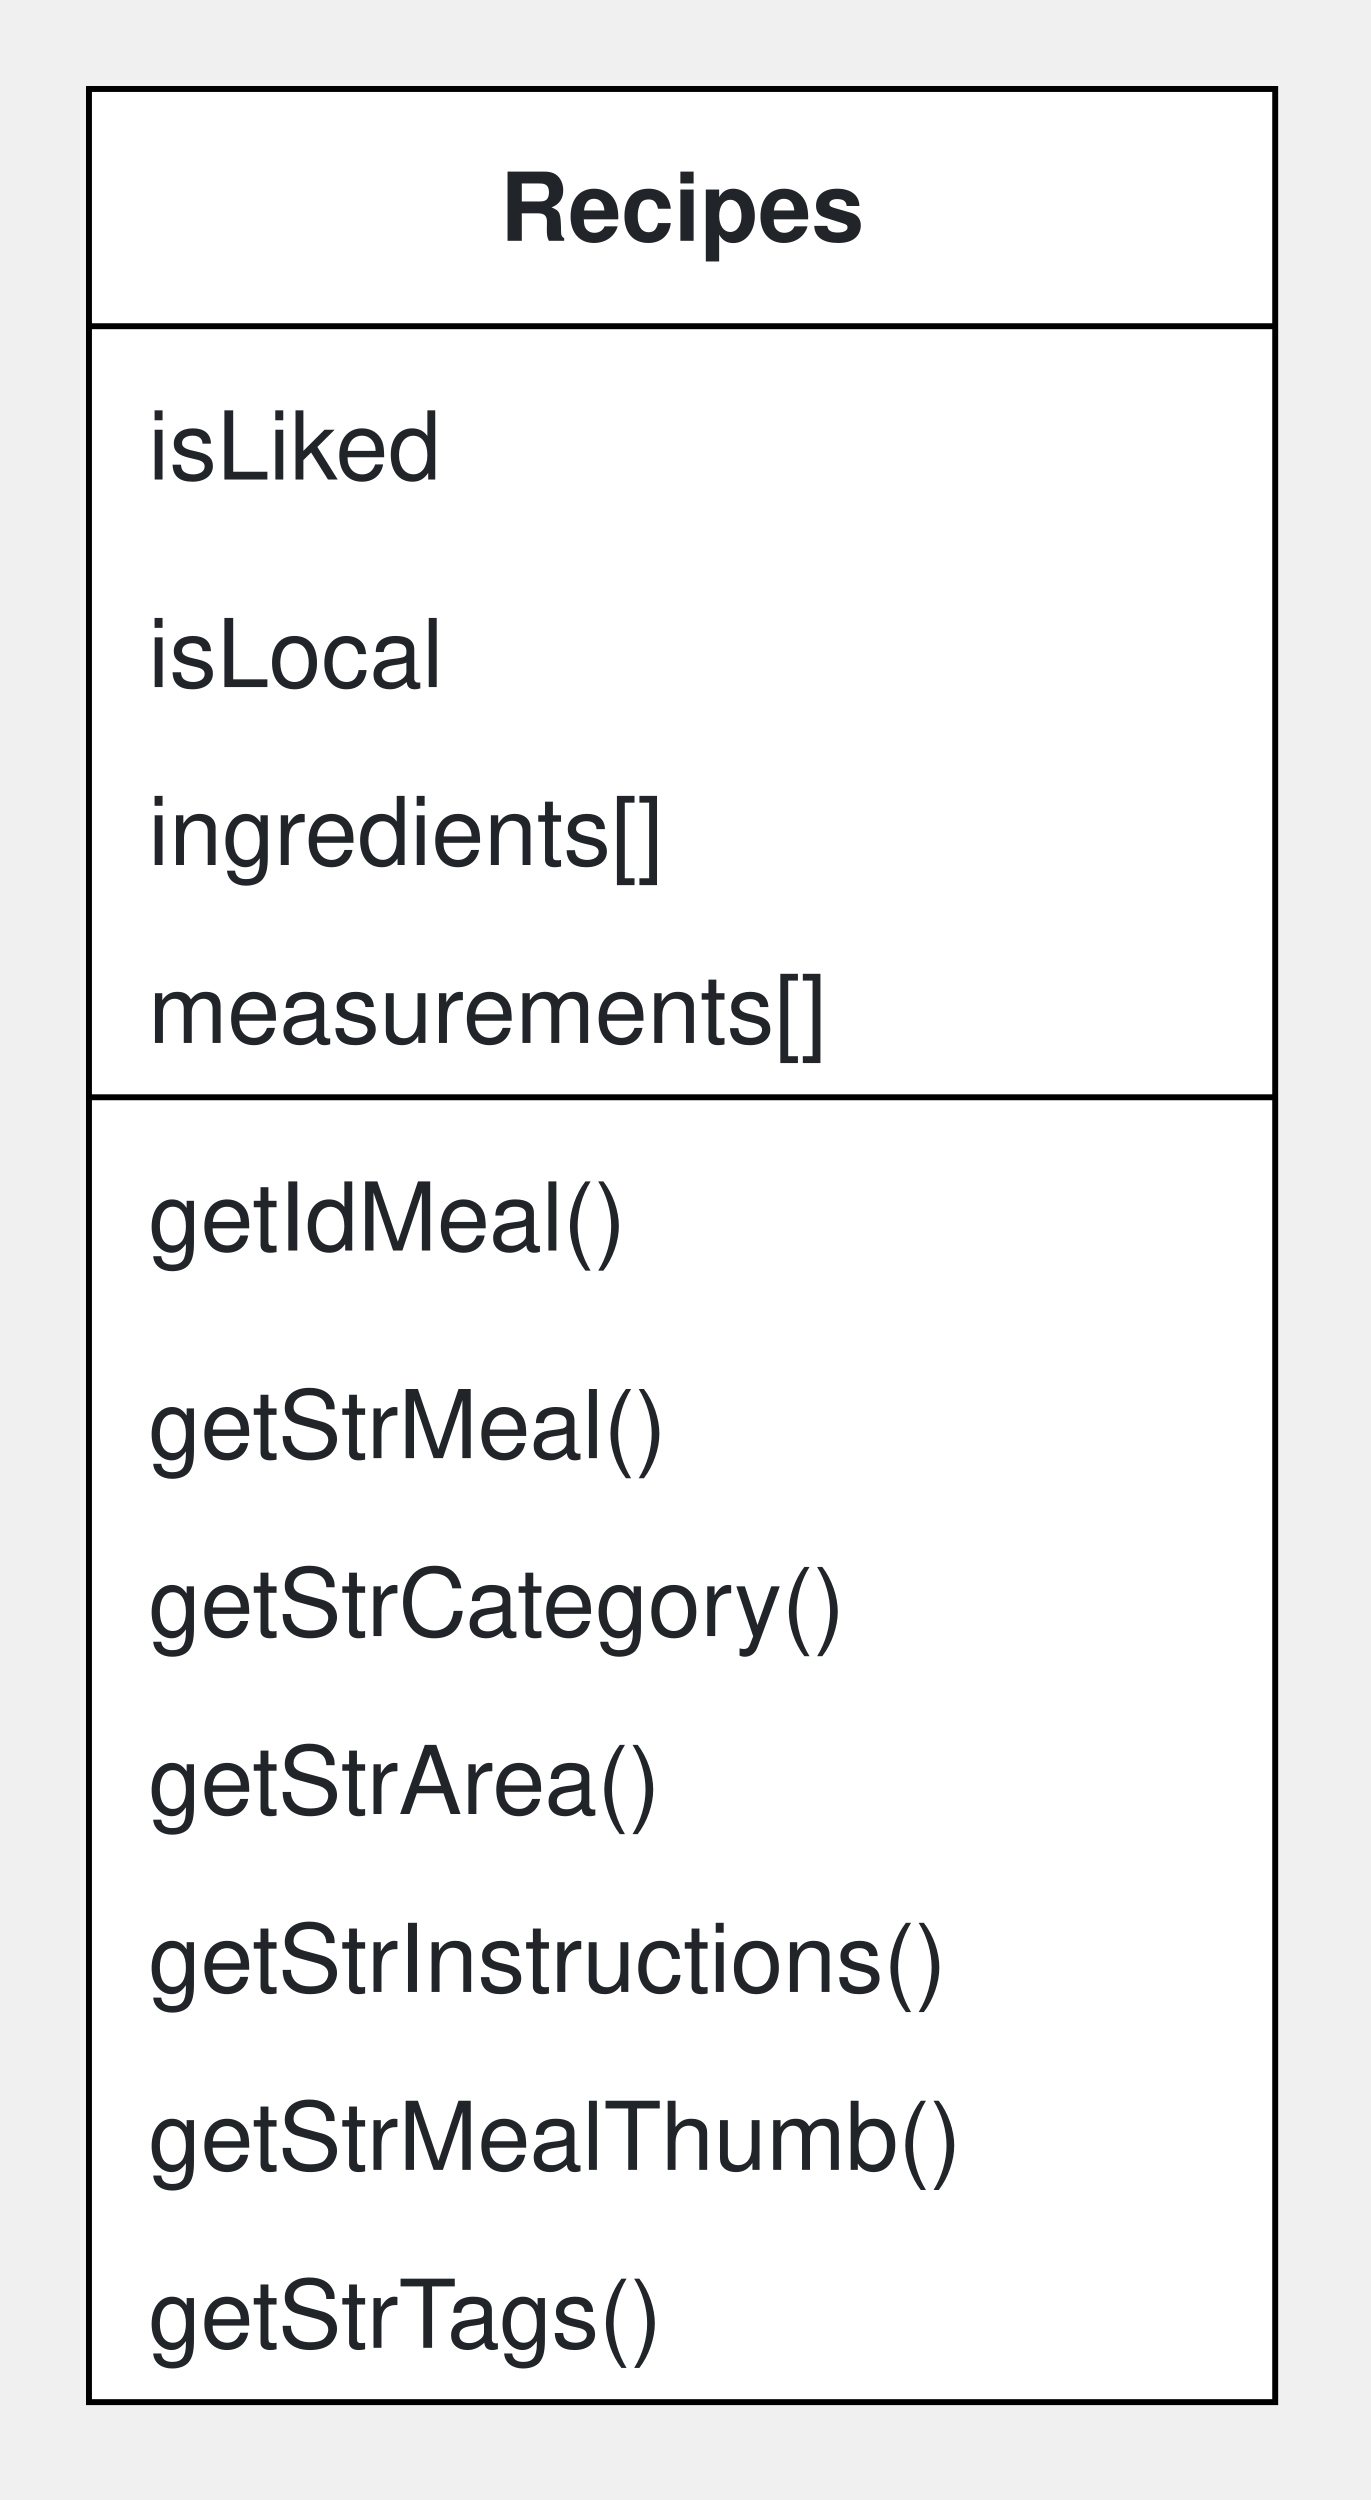
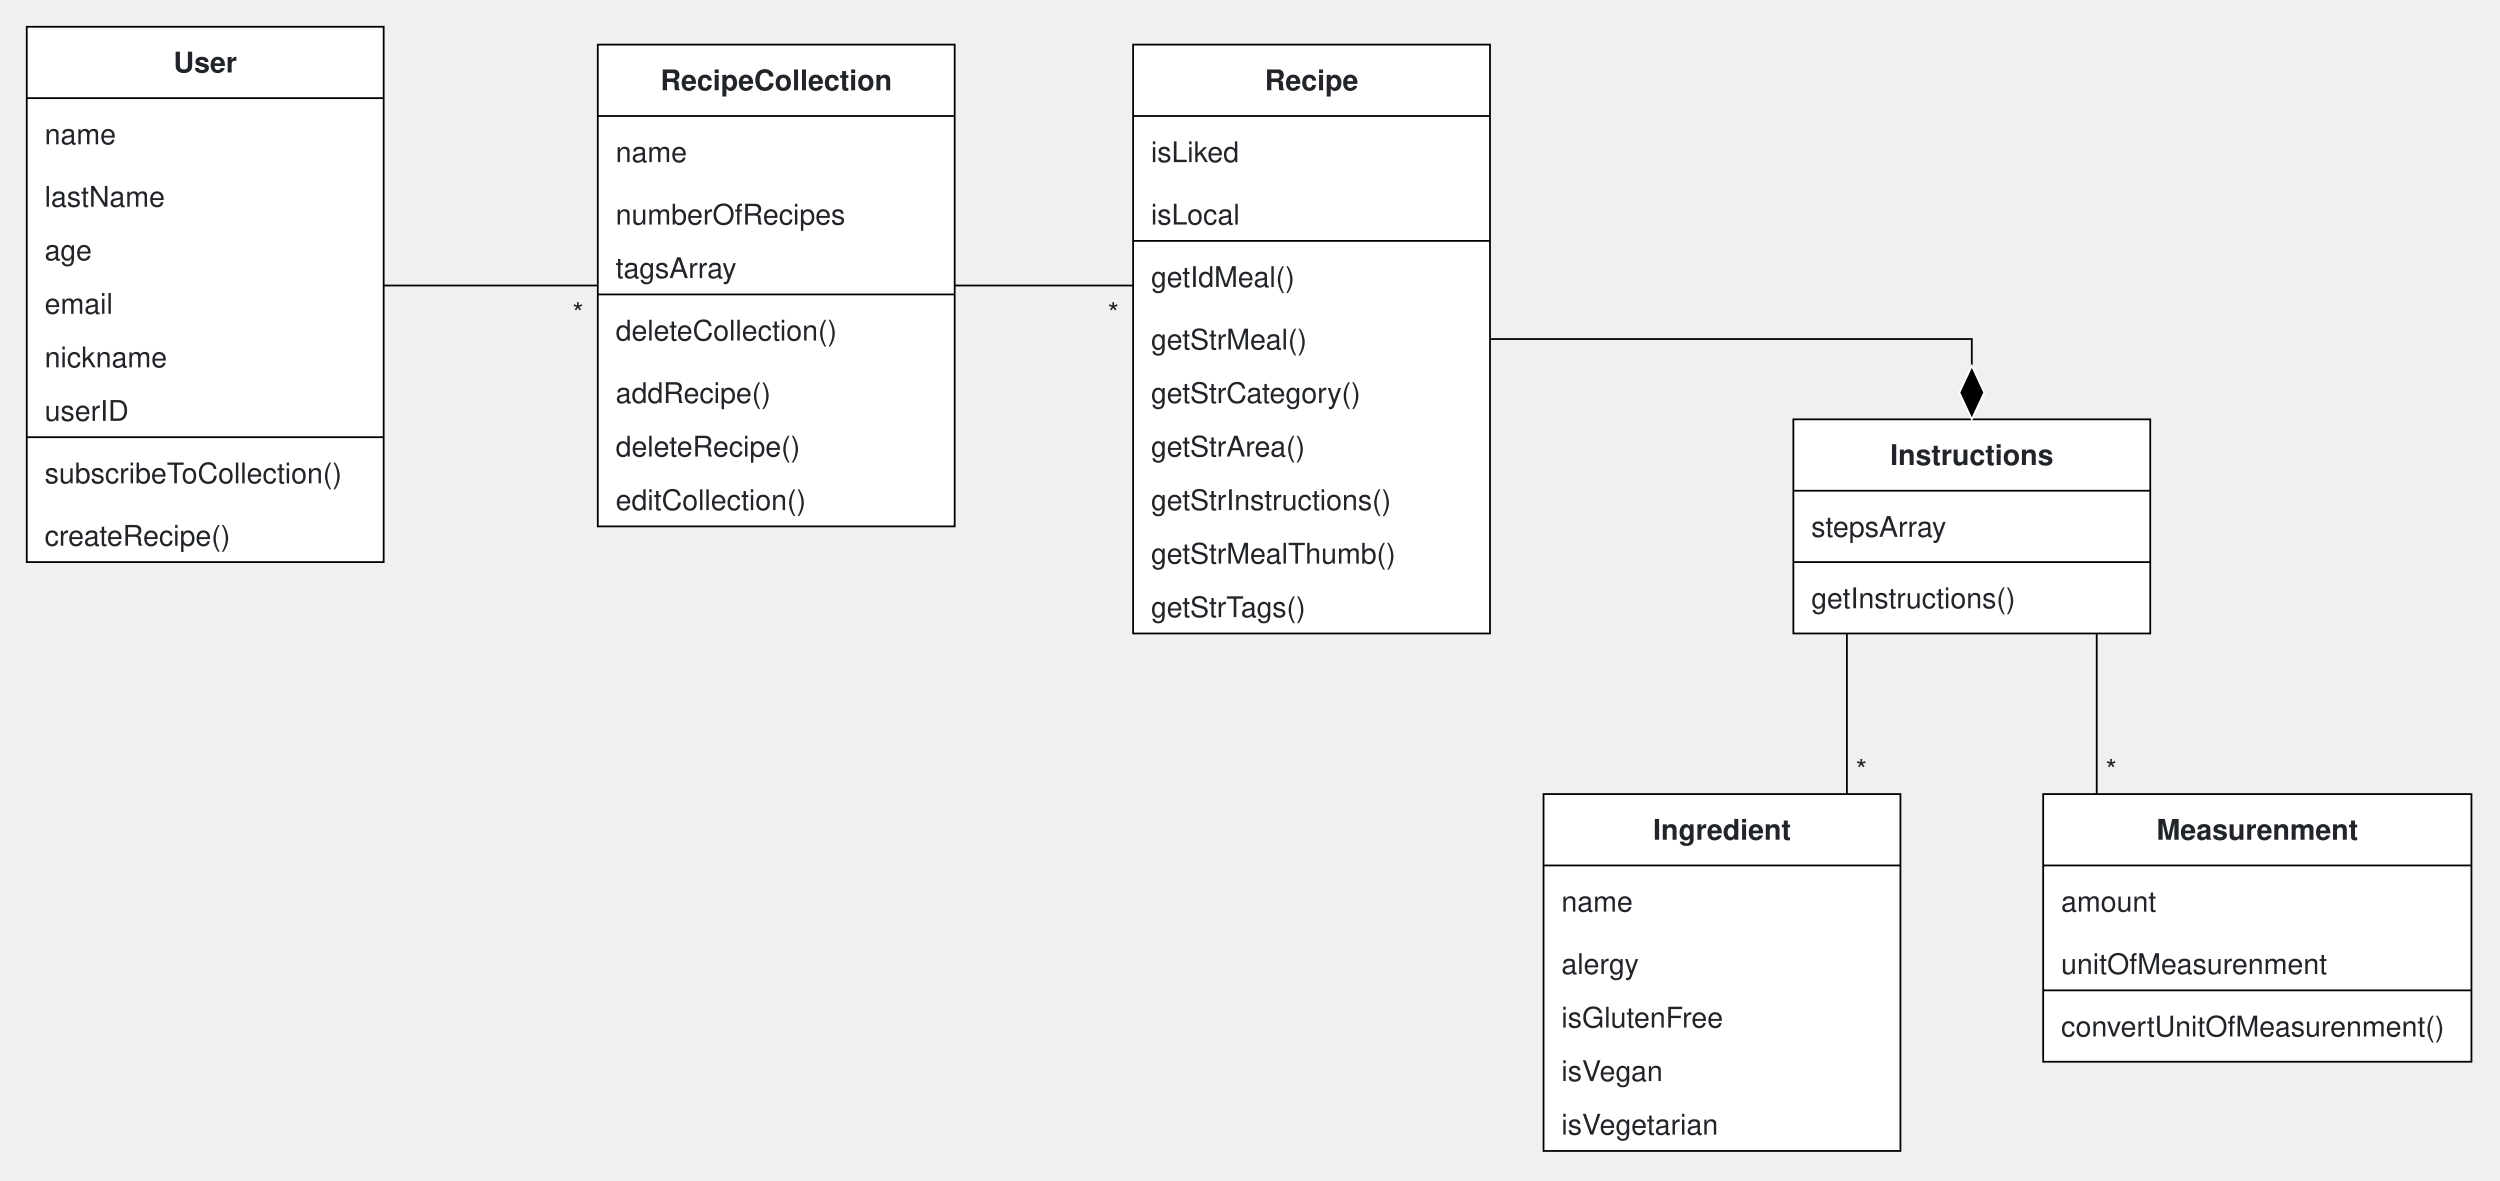
- <svg xmlns="http://www.w3.org/2000/svg" width="231" height="421.5" fill="#ffffff">
+ <svg xmlns="http://www.w3.org/2000/svg" width="1401" height="661.5" fill="#ffffff">
  <defs>
    <style>
  text {
    fill: #212529;
    font-family: Helvetica Neue, Helvetica, Arial, sans-serif;
    font-size: 16px;
  }

  marker, text {
    fill-opacity: 1;
  }

  * {
    overflow: visible;
  }
</style>
  </defs>
-   <svg x="15" y="15" width="200" height="390" class="Recipes" fill="#ffffff">
-     <g>
-       <rect width="100%" height="40" stroke="none" fill="white" class="sc-kAyceB haGKns" />
-       <rect y="40" width="100%" height="350" stroke="none" fill="white" class="sc-kAyceB haGKns" />
-       <svg height="40">
-         <text x="50%" y="50%" dominant-baseline="middle" text-anchor="middle" font-weight="bold" pointer-events="none">Recipes</text>
+   <svg x="635" y="25" width="200" height="330" class="Recipe" fill="#ffffff">
+     <g>
+       <rect width="100%" height="40" stroke="none" fill="white" class="sc-kAyceB haGKns" />
+       <rect y="40" width="100%" height="290" stroke="none" fill="white" class="sc-kAyceB haGKns" />
+       <svg height="40">
+         <text x="50%" y="50%" dominant-baseline="middle" text-anchor="middle" font-weight="bold" pointer-events="none">Recipe</text>
      </svg>
      <svg x="0" y="40.5" width="199" height="40" class="isLiked" fill="#ffffff">
        <g>
          <rect width="100%" height="100%" stroke="none" fill="white" class="sc-kAyceB haGKns" />
          <text x="10" y="50%" dominant-baseline="middle" text-anchor="start" font-weight="normal" pointer-events="none">isLiked</text>
        </g>
      </svg>
      <svg x="0" y="80.5" width="199" height="30" class="isLocal" fill="#ffffff">
        <g>
          <rect width="100%" height="100%" stroke="none" fill="white" class="sc-kAyceB haGKns" />
          <text x="10" y="50%" dominant-baseline="middle" text-anchor="start" font-weight="normal" pointer-events="none">isLocal</text>
        </g>
      </svg>
-       <svg x="0" y="110.5" width="199" height="30" class="ingredients[]" fill="#ffffff">
-         <g>
-           <rect width="100%" height="100%" stroke="none" fill="white" class="sc-kAyceB haGKns" />
-           <text x="10" y="50%" dominant-baseline="middle" text-anchor="start" font-weight="normal" pointer-events="none">ingredients[]</text>
-         </g>
-       </svg>
-       <svg x="0" y="140.5" width="199" height="30" class="measurements[]" fill="#ffffff">
-         <g>
-           <rect width="100%" height="100%" stroke="none" fill="white" class="sc-kAyceB haGKns" />
-           <text x="10" y="50%" dominant-baseline="middle" text-anchor="start" font-weight="normal" pointer-events="none">measurements[]</text>
-         </g>
-       </svg>
-       <svg x="0" y="170.5" width="199" height="40" class="getIdMeal()" fill="#ffffff">
+       <svg x="0" y="110.5" width="199" height="40" class="getIdMeal()" fill="#ffffff">
        <g>
          <rect width="100%" height="100%" stroke="none" fill="white" class="sc-kAyceB haGKns" />
          <text x="10" y="50%" dominant-baseline="middle" text-anchor="start" font-weight="normal" pointer-events="none">getIdMeal()</text>
        </g>
      </svg>
-       <svg x="0" y="210.5" width="199" height="30" class="getStrMeal()" fill="#ffffff">
+       <svg x="0" y="150.5" width="199" height="30" class="getStrMeal()" fill="#ffffff">
        <g>
          <rect width="100%" height="100%" stroke="none" fill="white" class="sc-kAyceB haGKns" />
          <text x="10" y="50%" dominant-baseline="middle" text-anchor="start" font-weight="normal" pointer-events="none">getStrMeal()</text>
        </g>
      </svg>
-       <svg x="0" y="240.5" width="199" height="30" class="getStrCategory()" fill="#ffffff">
+       <svg x="0" y="180.5" width="199" height="30" class="getStrCategory()" fill="#ffffff">
        <g>
          <rect width="100%" height="100%" stroke="none" fill="white" class="sc-kAyceB haGKns" />
          <text x="10" y="50%" dominant-baseline="middle" text-anchor="start" font-weight="normal" pointer-events="none">getStrCategory()</text>
        </g>
      </svg>
-       <svg x="0" y="270.5" width="199" height="30" class="getStrArea()" fill="#ffffff">
+       <svg x="0" y="210.5" width="199" height="30" class="getStrArea()" fill="#ffffff">
        <g>
          <rect width="100%" height="100%" stroke="none" fill="white" class="sc-kAyceB haGKns" />
          <text x="10" y="50%" dominant-baseline="middle" text-anchor="start" font-weight="normal" pointer-events="none">getStrArea()</text>
        </g>
      </svg>
-       <svg x="0" y="300.5" width="199" height="30" class="getStrInstructions()" fill="#ffffff">
+       <svg x="0" y="240.5" width="199" height="30" class="getStrInstructions()" fill="#ffffff">
        <g>
          <rect width="100%" height="100%" stroke="none" fill="white" class="sc-kAyceB haGKns" />
          <text x="10" y="50%" dominant-baseline="middle" text-anchor="start" font-weight="normal" pointer-events="none">getStrInstructions()</text>
        </g>
      </svg>
-       <svg x="0" y="330.5" width="199" height="30" class="getStrMealThumb()" fill="#ffffff">
+       <svg x="0" y="270.5" width="199" height="30" class="getStrMealThumb()" fill="#ffffff">
        <g>
          <rect width="100%" height="100%" stroke="none" fill="white" class="sc-kAyceB haGKns" />
          <text x="10" y="50%" dominant-baseline="middle" text-anchor="start" font-weight="normal" pointer-events="none">getStrMealThumb()</text>
        </g>
      </svg>
-       <svg x="0" y="360.5" width="199" height="30" class="getStrTags()" fill="#ffffff">
+       <svg x="0" y="300.5" width="199" height="30" class="getStrTags()" fill="#ffffff">
        <g>
          <rect width="100%" height="100%" stroke="none" fill="white" class="sc-kAyceB haGKns" />
          <text x="10" y="50%" dominant-baseline="middle" text-anchor="start" font-weight="normal" pointer-events="none">getStrTags()</text>
        </g>
      </svg>
      <rect width="100%" height="100%" stroke="black" fill="none" class="sc-kAyceB izLLBO" />
      <path d="M 0 40 H 200" stroke="black" fill="white" class="sc-iGgWBj fYmGgq" />
-       <path d="M 0 170 H 200" stroke="black" fill="white" class="sc-iGgWBj fYmGgq" />
+       <path d="M 0 110 H 200" stroke="black" fill="white" class="sc-iGgWBj fYmGgq" />
+     </g>
+   </svg>
+   <svg x="1005" y="235" width="200" height="120" class="Instructions" fill="#ffffff">
+     <g>
+       <rect width="100%" height="40" stroke="none" fill="white" class="sc-kAyceB haGKns" />
+       <rect y="40" width="100%" height="80" stroke="none" fill="white" class="sc-kAyceB haGKns" />
+       <svg height="40">
+         <text x="50%" y="50%" dominant-baseline="middle" text-anchor="middle" font-weight="bold" pointer-events="none">Instructions</text>
+       </svg>
+       <svg x="0" y="40.5" width="199" height="40" class="stepsArray" fill="#ffffff">
+         <g>
+           <rect width="100%" height="100%" stroke="none" fill="white" class="sc-kAyceB haGKns" />
+           <text x="10" y="50%" dominant-baseline="middle" text-anchor="start" font-weight="normal" pointer-events="none">stepsArray</text>
+         </g>
+       </svg>
+       <svg x="0" y="80.5" width="199" height="40" class="getInstructions()" fill="#ffffff">
+         <g>
+           <rect width="100%" height="100%" stroke="none" fill="white" class="sc-kAyceB haGKns" />
+           <text x="10" y="50%" dominant-baseline="middle" text-anchor="start" font-weight="normal" pointer-events="none">getInstructions()</text>
+         </g>
+       </svg>
+       <rect width="100%" height="100%" stroke="black" fill="none" class="sc-kAyceB izLLBO" />
+       <path d="M 0 40 H 200" stroke="black" fill="white" class="sc-iGgWBj fYmGgq" />
+       <path d="M 0 80 H 200" stroke="black" fill="white" class="sc-iGgWBj fYmGgq" />
+     </g>
+   </svg>
+   <svg x="865" y="445" width="200" height="200" class="Ingredient" fill="#ffffff">
+     <g>
+       <rect width="100%" height="40" stroke="none" fill="white" class="sc-kAyceB haGKns" />
+       <rect y="40" width="100%" height="160" stroke="none" fill="white" class="sc-kAyceB haGKns" />
+       <svg height="40">
+         <text x="50%" y="50%" dominant-baseline="middle" text-anchor="middle" font-weight="bold" pointer-events="none">Ingredient</text>
+       </svg>
+       <svg x="0" y="40.5" width="199" height="40" class="name" fill="#ffffff">
+         <g>
+           <rect width="100%" height="100%" stroke="none" fill="white" class="sc-kAyceB haGKns" />
+           <text x="10" y="50%" dominant-baseline="middle" text-anchor="start" font-weight="normal" pointer-events="none">name</text>
+         </g>
+       </svg>
+       <svg x="0" y="80.5" width="199" height="30" class="alergy" fill="#ffffff">
+         <g>
+           <rect width="100%" height="100%" stroke="none" fill="white" class="sc-kAyceB haGKns" />
+           <text x="10" y="50%" dominant-baseline="middle" text-anchor="start" font-weight="normal" pointer-events="none">alergy</text>
+         </g>
+       </svg>
+       <svg x="0" y="110.5" width="199" height="30" class="isGlutenFree" fill="#ffffff">
+         <g>
+           <rect width="100%" height="100%" stroke="none" fill="white" class="sc-kAyceB haGKns" />
+           <text x="10" y="50%" dominant-baseline="middle" text-anchor="start" font-weight="normal" pointer-events="none">isGlutenFree</text>
+         </g>
+       </svg>
+       <svg x="0" y="140.5" width="199" height="30" class="isVegan" fill="#ffffff">
+         <g>
+           <rect width="100%" height="100%" stroke="none" fill="white" class="sc-kAyceB haGKns" />
+           <text x="10" y="50%" dominant-baseline="middle" text-anchor="start" font-weight="normal" pointer-events="none">isVegan</text>
+         </g>
+       </svg>
+       <svg x="0" y="170.5" width="199" height="30" class="isVegetarian" fill="#ffffff">
+         <g>
+           <rect width="100%" height="100%" stroke="none" fill="white" class="sc-kAyceB haGKns" />
+           <text x="10" y="50%" dominant-baseline="middle" text-anchor="start" font-weight="normal" pointer-events="none">isVegetarian</text>
+         </g>
+       </svg>
+       <rect width="100%" height="100%" stroke="black" fill="none" class="sc-kAyceB izLLBO" />
+       <path d="M 0 40 H 200" stroke="black" fill="white" class="sc-iGgWBj fYmGgq" />
+     </g>
+   </svg>
+   <svg x="1145" y="445" width="240" height="150" class="Measurenment" fill="#ffffff">
+     <g>
+       <rect width="100%" height="40" stroke="none" fill="white" class="sc-kAyceB haGKns" />
+       <rect y="40" width="100%" height="110" stroke="none" fill="white" class="sc-kAyceB haGKns" />
+       <svg height="40">
+         <text x="50%" y="50%" dominant-baseline="middle" text-anchor="middle" font-weight="bold" pointer-events="none">Measurenment</text>
+       </svg>
+       <svg x="0" y="40.5" width="239" height="40" class="amount" fill="#ffffff">
+         <g>
+           <rect width="100%" height="100%" stroke="none" fill="white" class="sc-kAyceB haGKns" />
+           <text x="10" y="50%" dominant-baseline="middle" text-anchor="start" font-weight="normal" pointer-events="none">amount</text>
+         </g>
+       </svg>
+       <svg x="0" y="80.5" width="239" height="30" class="unitOfMeasurenment" fill="#ffffff">
+         <g>
+           <rect width="100%" height="100%" stroke="none" fill="white" class="sc-kAyceB haGKns" />
+           <text x="10" y="50%" dominant-baseline="middle" text-anchor="start" font-weight="normal" pointer-events="none">unitOfMeasurenment</text>
+         </g>
+       </svg>
+       <svg x="0" y="110.5" width="239" height="40" class="convertUnitOfMeasurenment()" fill="#ffffff">
+         <g>
+           <rect width="100%" height="100%" stroke="none" fill="white" class="sc-kAyceB haGKns" />
+           <text x="10" y="50%" dominant-baseline="middle" text-anchor="start" font-weight="normal" pointer-events="none">convertUnitOfMeasurenment()</text>
+         </g>
+       </svg>
+       <rect width="100%" height="100%" stroke="black" fill="none" class="sc-kAyceB izLLBO" />
+       <path d="M 0 40 H 240" stroke="black" fill="white" class="sc-iGgWBj fYmGgq" />
+       <path d="M 0 110 H 240" stroke="black" fill="white" class="sc-iGgWBj fYmGgq" />
+     </g>
+   </svg>
+   <svg x="335" y="25" width="200" height="270" class="RecipeCollection" fill="#ffffff">
+     <g>
+       <rect width="100%" height="40" stroke="none" fill="white" class="sc-kAyceB haGKns" />
+       <rect y="40" width="100%" height="230" stroke="none" fill="white" class="sc-kAyceB haGKns" />
+       <svg height="40">
+         <text x="50%" y="50%" dominant-baseline="middle" text-anchor="middle" font-weight="bold" pointer-events="none">RecipeCollection</text>
+       </svg>
+       <svg x="0" y="40.5" width="199" height="40" class="name" fill="#ffffff">
+         <g>
+           <rect width="100%" height="100%" stroke="none" fill="white" class="sc-kAyceB haGKns" />
+           <text x="10" y="50%" dominant-baseline="middle" text-anchor="start" font-weight="normal" pointer-events="none">name</text>
+         </g>
+       </svg>
+       <svg x="0" y="80.5" width="199" height="30" class="numberOfRecipes" fill="#ffffff">
+         <g>
+           <rect width="100%" height="100%" stroke="none" fill="white" class="sc-kAyceB haGKns" />
+           <text x="10" y="50%" dominant-baseline="middle" text-anchor="start" font-weight="normal" pointer-events="none">numberOfRecipes</text>
+         </g>
+       </svg>
+       <svg x="0" y="110.5" width="199" height="30" class="tagsArray" fill="#ffffff">
+         <g>
+           <rect width="100%" height="100%" stroke="none" fill="white" class="sc-kAyceB haGKns" />
+           <text x="10" y="50%" dominant-baseline="middle" text-anchor="start" font-weight="normal" pointer-events="none">tagsArray</text>
+         </g>
+       </svg>
+       <svg x="0" y="140.5" width="199" height="40" class="deleteCollection()" fill="#ffffff">
+         <g>
+           <rect width="100%" height="100%" stroke="none" fill="white" class="sc-kAyceB haGKns" />
+           <text x="10" y="50%" dominant-baseline="middle" text-anchor="start" font-weight="normal" pointer-events="none">deleteCollection()</text>
+         </g>
+       </svg>
+       <svg x="0" y="180.5" width="199" height="30" class="addRecipe()" fill="#ffffff">
+         <g>
+           <rect width="100%" height="100%" stroke="none" fill="white" class="sc-kAyceB haGKns" />
+           <text x="10" y="50%" dominant-baseline="middle" text-anchor="start" font-weight="normal" pointer-events="none">addRecipe()</text>
+         </g>
+       </svg>
+       <svg x="0" y="210.5" width="199" height="30" class="deleteRecipe()" fill="#ffffff">
+         <g>
+           <rect width="100%" height="100%" stroke="none" fill="white" class="sc-kAyceB haGKns" />
+           <text x="10" y="50%" dominant-baseline="middle" text-anchor="start" font-weight="normal" pointer-events="none">deleteRecipe()</text>
+         </g>
+       </svg>
+       <svg x="0" y="240.5" width="199" height="30" class="editCollection()" fill="#ffffff">
+         <g>
+           <rect width="100%" height="100%" stroke="none" fill="white" class="sc-kAyceB haGKns" />
+           <text x="10" y="50%" dominant-baseline="middle" text-anchor="start" font-weight="normal" pointer-events="none">editCollection()</text>
+         </g>
+       </svg>
+       <rect width="100%" height="100%" stroke="black" fill="none" class="sc-kAyceB izLLBO" />
+       <path d="M 0 40 H 200" stroke="black" fill="white" class="sc-iGgWBj fYmGgq" />
+       <path d="M 0 140 H 200" stroke="black" fill="white" class="sc-iGgWBj fYmGgq" />
+     </g>
+   </svg>
+   <svg x="15" y="15" width="200" height="300" class="User" fill="#ffffff">
+     <g>
+       <rect width="100%" height="40" stroke="none" fill="white" class="sc-kAyceB haGKns" />
+       <rect y="40" width="100%" height="260" stroke="none" fill="white" class="sc-kAyceB haGKns" />
+       <svg height="40">
+         <text x="50%" y="50%" dominant-baseline="middle" text-anchor="middle" font-weight="bold" pointer-events="none">User</text>
+       </svg>
+       <svg x="0" y="40.5" width="199" height="40" class="name" fill="#ffffff">
+         <g>
+           <rect width="100%" height="100%" stroke="none" fill="white" class="sc-kAyceB haGKns" />
+           <text x="10" y="50%" dominant-baseline="middle" text-anchor="start" font-weight="normal" pointer-events="none">name</text>
+         </g>
+       </svg>
+       <svg x="0" y="80.5" width="199" height="30" class="lastName" fill="#ffffff">
+         <g>
+           <rect width="100%" height="100%" stroke="none" fill="white" class="sc-kAyceB haGKns" />
+           <text x="10" y="50%" dominant-baseline="middle" text-anchor="start" font-weight="normal" pointer-events="none">lastName</text>
+         </g>
+       </svg>
+       <svg x="0" y="110.5" width="199" height="30" class="age" fill="#ffffff">
+         <g>
+           <rect width="100%" height="100%" stroke="none" fill="white" class="sc-kAyceB haGKns" />
+           <text x="10" y="50%" dominant-baseline="middle" text-anchor="start" font-weight="normal" pointer-events="none">age</text>
+         </g>
+       </svg>
+       <svg x="0" y="140.5" width="199" height="30" class="email" fill="#ffffff">
+         <g>
+           <rect width="100%" height="100%" stroke="none" fill="white" class="sc-kAyceB haGKns" />
+           <text x="10" y="50%" dominant-baseline="middle" text-anchor="start" font-weight="normal" pointer-events="none">email</text>
+         </g>
+       </svg>
+       <svg x="0" y="170.5" width="199" height="30" class="nickname" fill="#ffffff">
+         <g>
+           <rect width="100%" height="100%" stroke="none" fill="white" class="sc-kAyceB haGKns" />
+           <text x="10" y="50%" dominant-baseline="middle" text-anchor="start" font-weight="normal" pointer-events="none">nickname</text>
+         </g>
+       </svg>
+       <svg x="0" y="200.5" width="199" height="30" class="userID" fill="#ffffff">
+         <g>
+           <rect width="100%" height="100%" stroke="none" fill="white" class="sc-kAyceB haGKns" />
+           <text x="10" y="50%" dominant-baseline="middle" text-anchor="start" font-weight="normal" pointer-events="none">userID</text>
+         </g>
+       </svg>
+       <svg x="0" y="230.5" width="199" height="40" class="subscribeToCollection()" fill="#ffffff">
+         <g>
+           <rect width="100%" height="100%" stroke="none" fill="white" class="sc-kAyceB haGKns" />
+           <text x="10" y="50%" dominant-baseline="middle" text-anchor="start" font-weight="normal" pointer-events="none">subscribeToCollection()</text>
+         </g>
+       </svg>
+       <svg x="0" y="270.5" width="199" height="30" class="createRecipe()" fill="#ffffff">
+         <g>
+           <rect width="100%" height="100%" stroke="none" fill="white" class="sc-kAyceB haGKns" />
+           <text x="10" y="50%" dominant-baseline="middle" text-anchor="start" font-weight="normal" pointer-events="none">createRecipe()</text>
+         </g>
+       </svg>
+       <rect width="100%" height="100%" stroke="black" fill="none" class="sc-kAyceB izLLBO" />
+       <path d="M 0 40 H 200" stroke="black" fill="white" class="sc-iGgWBj fYmGgq" />
+       <path d="M 0 230 H 200" stroke="black" fill="white" class="sc-iGgWBj fYmGgq" />
+     </g>
+   </svg>
+   <svg x="1030" y="355" width="16.633" height="101" class="" fill="#ffffff">
+     <g>
+       <polyline points="5 90,5 0" stroke-width="1" marker-end="url(#marker-338f9e1c-e4c7-4490-a2fb-6ea5742e6f6e)" stroke="black" fill="none" class="sc-dcJsrY byrzoU" />
+       <text x="5" y="82" dx="5" text-anchor="start" pointer-events="none">*</text>
+       <text x="5" y="8" dx="5" dy="10" text-anchor="start" pointer-events="none" />
+       <text x="5" y="82" dx="-5" text-anchor="end" pointer-events="none" />
+       <text x="5" y="8" dx="-5" dy="10" text-anchor="end" pointer-events="none" />
+     </g>
+   </svg>
+   <svg x="1170" y="355" width="16.633" height="101" class="" fill="#ffffff">
+     <g>
+       <polyline points="5 90,5 0" stroke-width="1" marker-end="url(#marker-0d4dd21c-705a-4a65-9961-a5808e21c84e)" stroke="black" fill="none" class="sc-dcJsrY byrzoU" />
+       <text x="5" y="82" dx="5" text-anchor="start" pointer-events="none">*</text>
+       <text x="5" y="8" dx="5" dy="10" text-anchor="start" pointer-events="none" />
+       <text x="5" y="82" dx="-5" text-anchor="end" pointer-events="none" />
+       <text x="5" y="8" dx="-5" dy="10" text-anchor="end" pointer-events="none" />
+     </g>
+   </svg>
+   <svg x="835" y="180" width="275" height="55" class="" fill="#ffffff">
+     <g>
+       <marker id="marker-e3339f02-335e-4606-a80a-24996a00263e" style="transform: scale(1);" viewBox="0 0 30 30" markerWidth="30" markerHeight="30" refX="30" refY="15" orient="auto" markerUnits="strokeWidth">
+         <path d="M0,15 L15,22 L30,15 L15,8 z" stroke="white" fill="black" class="sc-gsFSXq efCHfI" />
+       </marker>
+       <polyline points="0 10,270 10,270 55" stroke-width="1" marker-end="url(#marker-e3339f02-335e-4606-a80a-24996a00263e)" stroke="black" fill="none" class="sc-dcJsrY byrzoU" />
+       <text x="8" y="10" dy="21" text-anchor="start" pointer-events="none" />
+       <text x="270" y="24" dx="5" text-anchor="start" pointer-events="none" />
+       <text x="8" y="10" dy="-10" text-anchor="start" pointer-events="none" />
+       <text x="270" y="24" dx="-5" text-anchor="end" pointer-events="none" />
+     </g>
+   </svg>
+   <svg x="535" y="150" width="100" height="50" class="" fill="#ffffff">
+     <g>
+       <polyline points="0 10,100 10" stroke-width="1" marker-end="url(#marker-28b14688-9bd8-4968-bb34-db6683da3df0)" stroke="black" fill="none" class="sc-dcJsrY byrzoU" />
+       <text x="8" y="10" dy="21" text-anchor="start" pointer-events="none" />
+       <text x="92" y="10" dy="21" text-anchor="end" pointer-events="none">*</text>
+       <text x="8" y="10" dy="-10" text-anchor="start" pointer-events="none" />
+       <text x="92" y="10" dy="-10" text-anchor="end" pointer-events="none" />
+     </g>
+   </svg>
+   <svg x="215" y="150" width="120" height="50" class="" fill="#ffffff">
+     <g>
+       <polyline points="0 10,120 10" stroke-width="1" marker-end="url(#marker-7ac1ea1a-65f2-4c64-9972-9cb8ba74ebba)" stroke="black" fill="none" class="sc-dcJsrY byrzoU" />
+       <text x="8" y="10" dy="21" text-anchor="start" pointer-events="none" />
+       <text x="112" y="10" dy="21" text-anchor="end" pointer-events="none">*</text>
+       <text x="8" y="10" dy="-10" text-anchor="start" pointer-events="none" />
+       <text x="112" y="10" dy="-10" text-anchor="end" pointer-events="none" />
    </g>
  </svg>
</svg>
